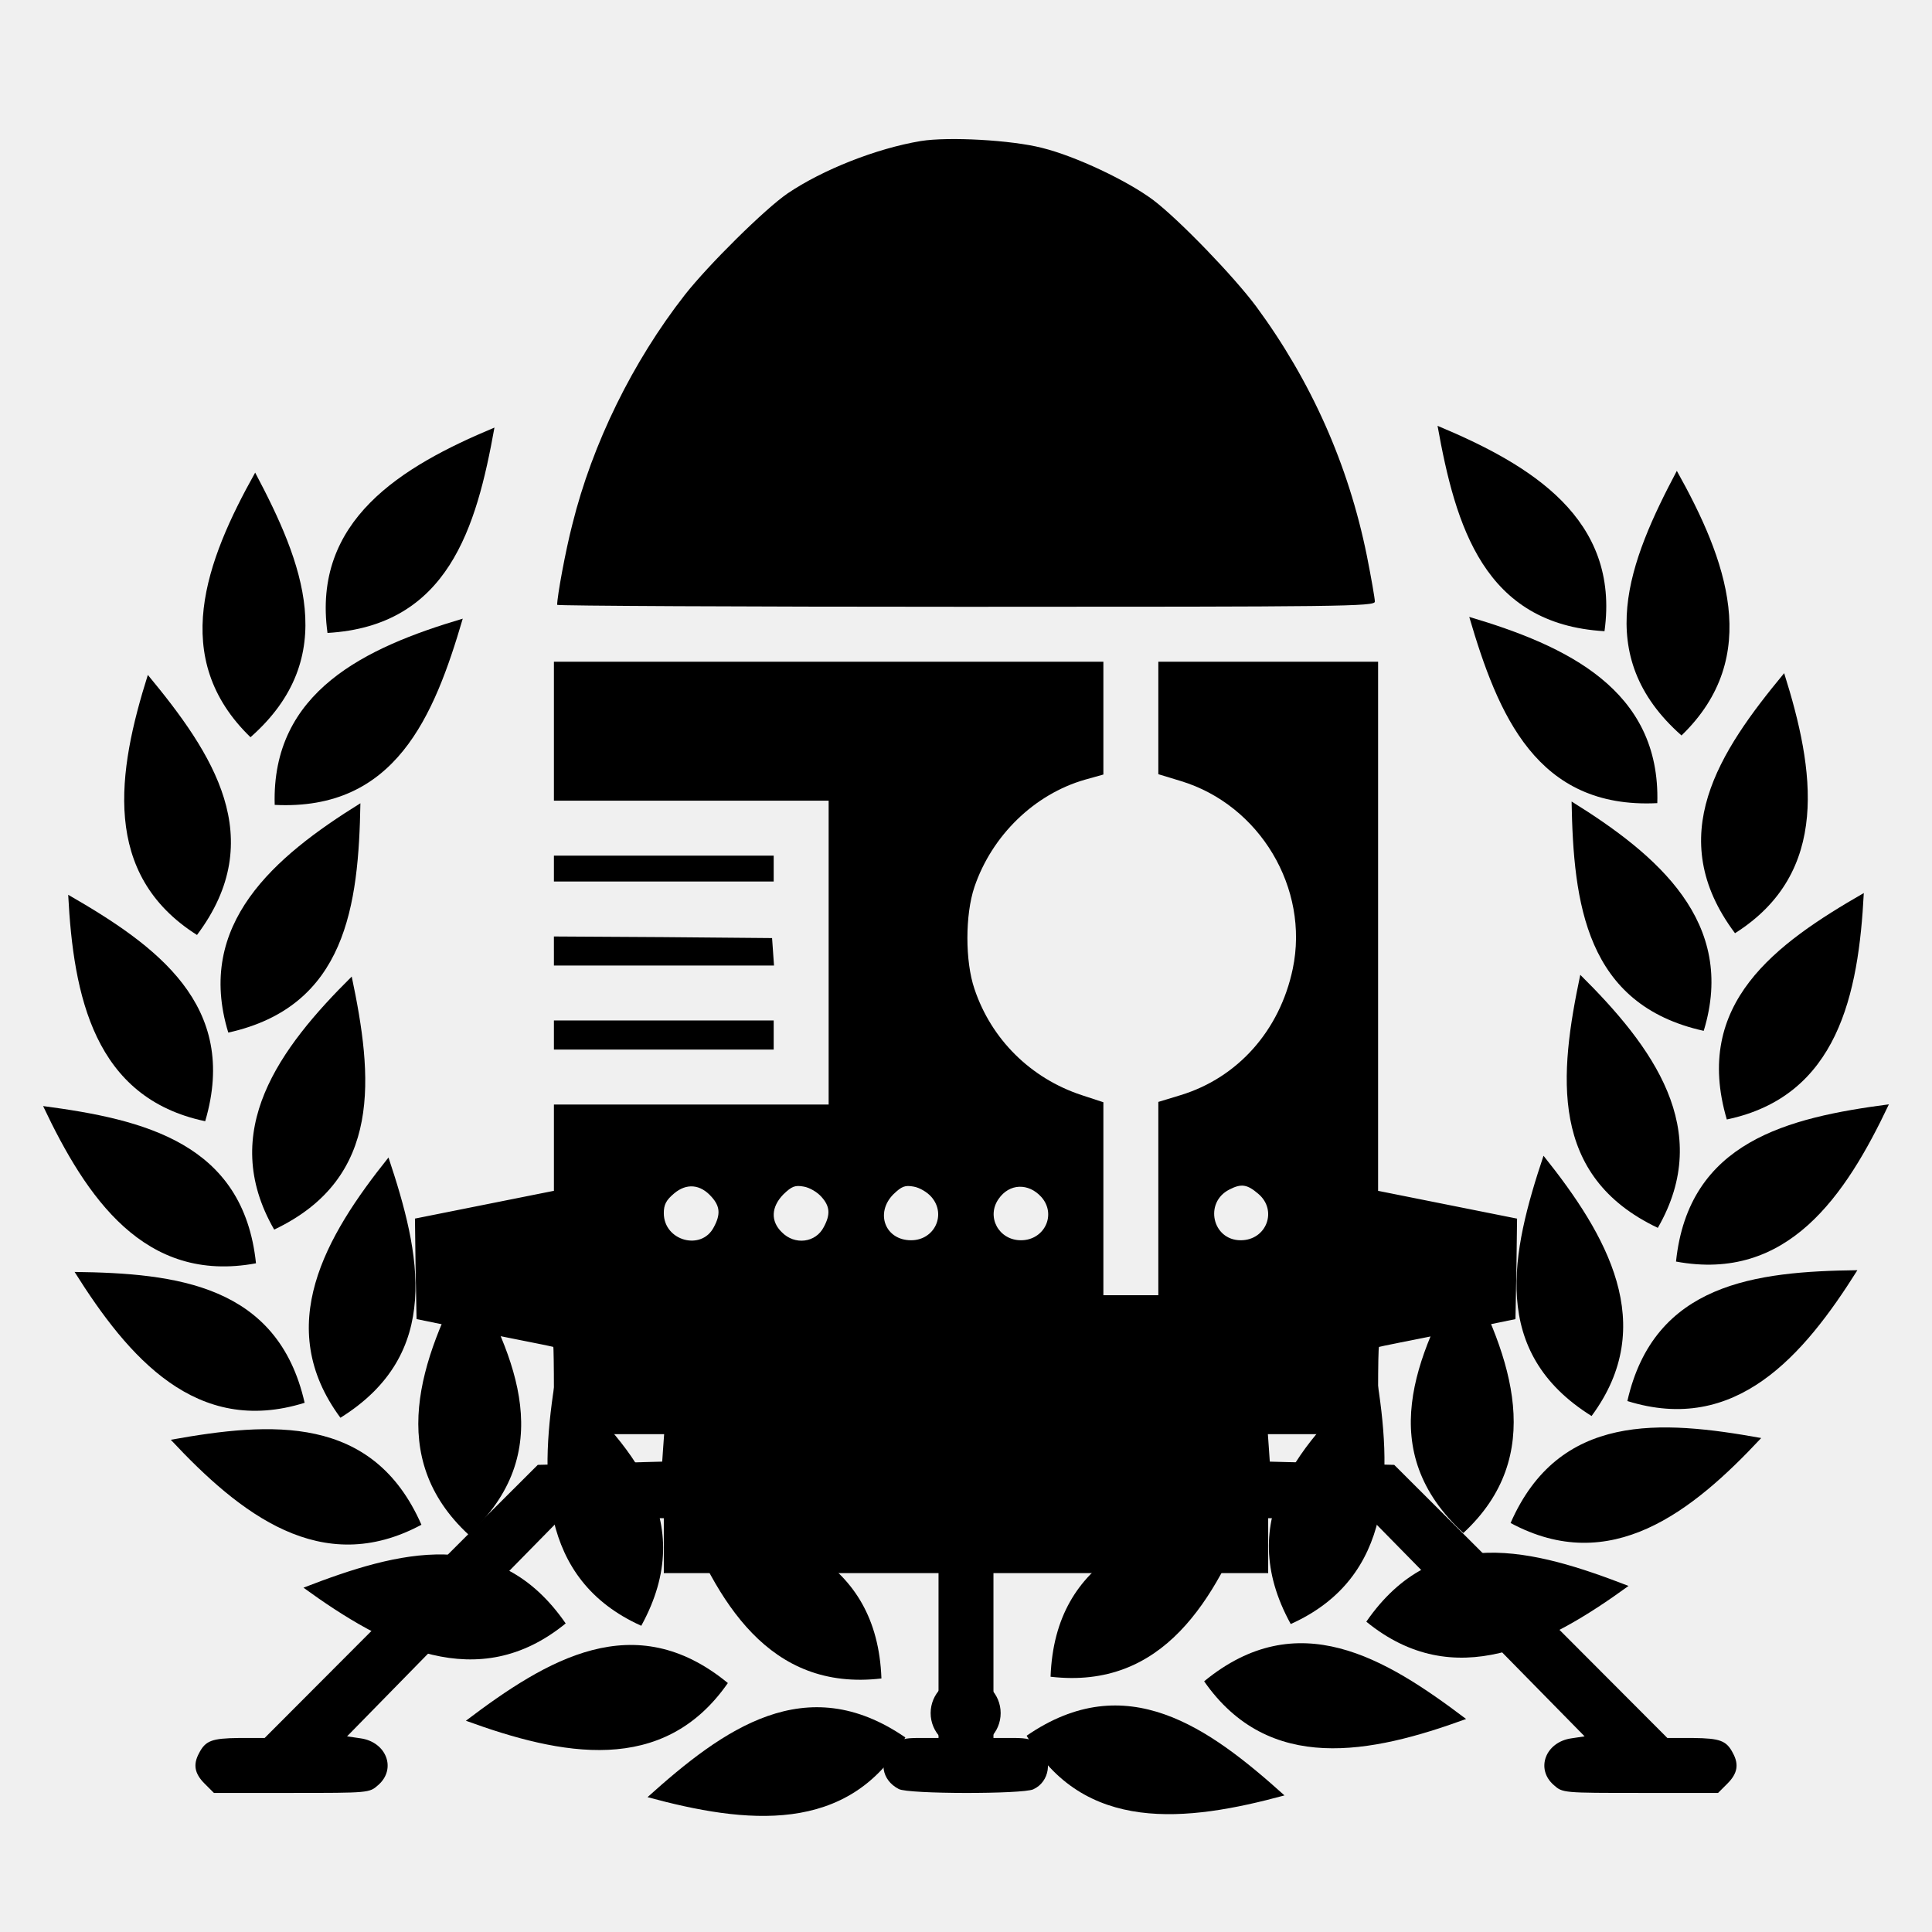
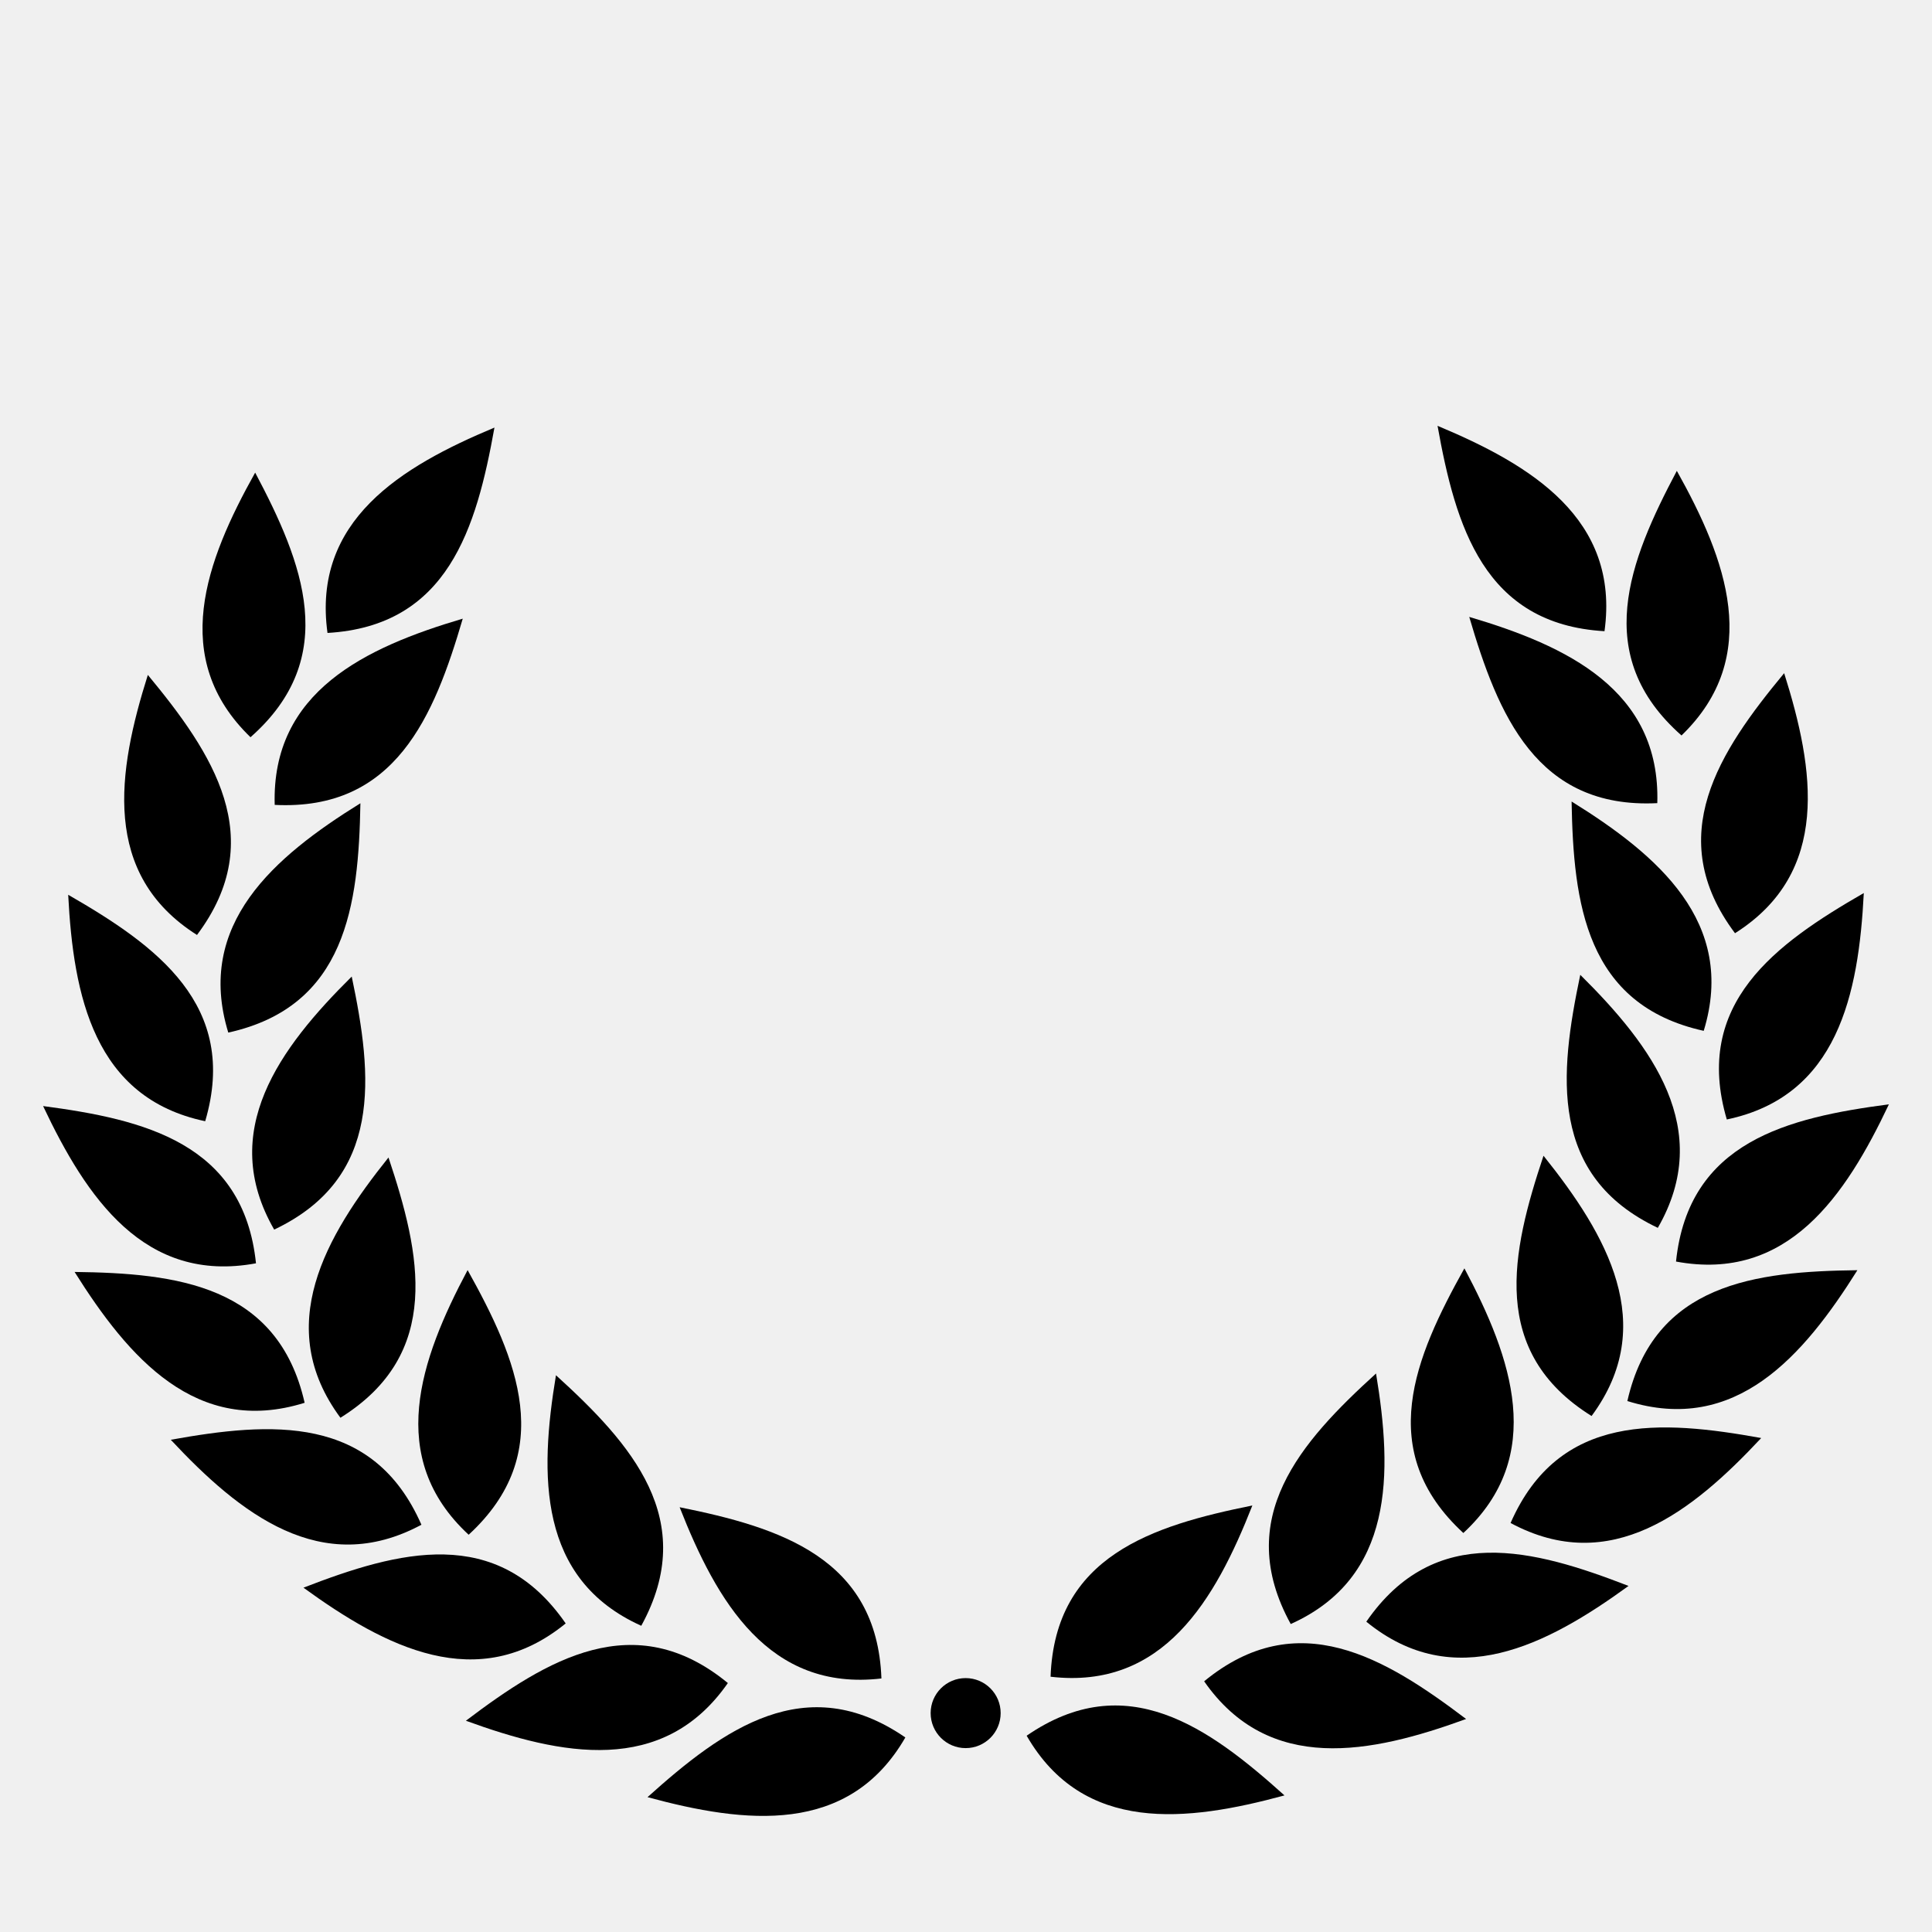
- <svg xmlns="http://www.w3.org/2000/svg" viewBox="0 0 100 100" version="1.0" width="100" height="100" fill="currentColor" id="svg79">
-   <defs id="defs83" />
-   <g id="laurel" transform="translate(91.881,-840.75)">
-     <g transform="matrix(0.102495,0,0,0.102495,-80.59541,838.799)" id="g76">
-       <g transform="matrix(-1,0,0,1,755.44,-0.88158)" id="g36">
-         <path d="m 347.09,896.45 c -50.262,-34.611 -91.991,-4.221 -130.2,30.147 49.331,13.402 101.57,19.481 130.2,-30.147 z" id="path2" />
-         <path d="m 335.01,866.66 c -2.23,-60.986 -51.521,-76.327 -101.9,-86.474 18.691,47.579 44.995,93.123 101.9,86.474 z" id="path4" />
-         <path d="m 257.46,868.97 c -47.158,-38.735 -91.305,-11.979 -132.29,19.036 48.022,17.523 99.562,27.995 132.29,-19.036 z" id="path6" />
-         <path d="m 213.73,840.05 c 29.386,-53.485 -5.043,-91.95 -43.076,-126.52 -8.378,50.428 -9.178,103.02 43.076,126.52 z" id="path8" />
-         <path d="m 175.56,838.86 c -34.69,-50.2 -84.493,-36.61 -132.42,-18.05 41.356,30.047 88.034,54.282 132.42,18.056 z" id="path10" />
-         <path d="m 126.56,794.08 c 44.894,-41.337 24.512,-88.766 -0.528,-133.65 -24.006,45.131 -41.517,94.725 0.528,133.65 z" id="path12" />
-         <path d="M 102.71,789.03 C 78.197,733.143 26.72,737.014 -23.86,746.117 c 34.886,37.364 76.102,70.035 126.57,42.913 z" id="path14" />
-         <path d="M 61.808,735 C 113.59,702.7 102.36,652.32 86.078,603.57 54.118,643.47 27.712,688.95 61.808,735 Z" id="path16" />
-         <path d="M 43.732,727.44 C 30.23,667.926 -21.05,661.992 -72.438,661.365 c 27.191,43.287 61.485,83.163 116.17,66.075 z" id="path18" />
-         <path d="M 28.354,639.98 C 83.493,613.83 78.104,562.49 67.512,512.2 31.194,548.17 -0.246,590.33 28.354,639.98 Z" id="path20" />
-         <path d="m 19.165,657 c -6.339,-60.697 -56.553,-72.677 -107.51,-79.403 21.859,46.21 51.175,89.875 107.51,79.403 z" id="path22" />
-         <path d="m 5.175,540.49 c 59.589,-13.17 65.808,-64.42 66.721,-115.81 -43.438,26.95 -83.504,61.02 -66.721,115.81 z" id="path24" />
-         <path d="m -6.486,585.25 c 17.245,-58.54 -24.626,-88.73 -69.183,-114.35 2.621,51.052 13.107,102.59 69.183,114.35 z" id="path26" />
-         <path d="m 28.616,425.5 c 60.951,3.052 80.497,-44.727 94.963,-94.044 -49.017,14.507 -96.665,36.773 -94.963,94.044 z" id="path28" />
-         <path d="m -10.627,491.19 c 36.629,-48.812 7.962,-91.743 -24.821,-131.32 -15.399,48.744 -23.6,100.69 24.821,131.32 z" id="path30" />
-         <path d="M 55.278,338.67 C 116.2,335.15 130.5,285.55 139.59,234.96 92.411,254.65 47.431,281.91 55.278,338.67 Z" id="path32" />
-         <path d="M 16.39,391.33 C 62.167,350.98 42.814,303.12 18.751,257.7 -6.225,302.31 -24.804,351.51 16.39,391.33 Z" id="path34" />
-       </g>
-       <g id="g72">
-         <path d="m 347.09,896.45 c -50.262,-34.611 -91.991,-4.221 -130.2,30.147 49.331,13.402 101.57,19.481 130.2,-30.147 z" id="path38" />
-         <path d="m 335.01,866.66 c -2.23,-60.986 -51.521,-76.327 -101.9,-86.474 18.691,47.579 44.995,93.123 101.9,86.474 z" id="path40" />
-         <path d="m 257.46,868.97 c -47.158,-38.735 -91.305,-11.979 -132.29,19.036 48.022,17.523 99.562,27.995 132.29,-19.036 z" id="path42" />
-         <path d="m 213.73,840.05 c 29.386,-53.485 -5.043,-91.95 -43.076,-126.52 -8.378,50.428 -9.178,103.02 43.076,126.52 z" id="path44" />
-         <path d="m 175.56,838.86 c -34.69,-50.2 -84.493,-36.61 -132.42,-18.05 41.356,30.047 88.034,54.282 132.42,18.056 z" id="path46" />
-         <path d="m 126.56,794.08 c 44.894,-41.337 24.512,-88.766 -0.528,-133.65 -24.006,45.131 -41.517,94.725 0.528,133.65 z" id="path48" />
-         <path d="M 102.71,789.03 C 78.197,733.143 26.72,737.014 -23.86,746.117 c 34.886,37.364 76.102,70.035 126.57,42.913 z" id="path50" />
-         <path d="M 61.808,735 C 113.59,702.7 102.36,652.32 86.078,603.57 54.118,643.47 27.712,688.95 61.808,735 Z" id="path52" />
-         <path d="M 43.732,727.44 C 30.23,667.926 -21.05,661.992 -72.438,661.365 c 27.191,43.287 61.485,83.163 116.17,66.075 z" id="path54" />
-         <path d="M 28.354,639.98 C 83.493,613.83 78.104,562.49 67.512,512.2 31.194,548.17 -0.246,590.33 28.354,639.98 Z" id="path56" />
-         <path d="m 19.165,657 c -6.339,-60.697 -56.553,-72.677 -107.51,-79.403 21.859,46.21 51.175,89.875 107.51,79.403 z" id="path58" />
-         <path d="m 5.175,540.49 c 59.589,-13.17 65.808,-64.42 66.721,-115.81 -43.438,26.95 -83.504,61.02 -66.721,115.81 z" id="path60" />
-         <path d="m -6.486,585.25 c 17.245,-58.54 -24.626,-88.73 -69.183,-114.35 2.621,51.052 13.107,102.59 69.183,114.35 z" id="path62" />
-         <path d="m 28.616,425.5 c 60.951,3.052 80.497,-44.727 94.963,-94.044 -49.017,14.507 -96.665,36.773 -94.963,94.044 z" id="path64" />
-         <path d="m -10.627,491.19 c 36.629,-48.812 7.962,-91.743 -24.821,-131.32 -15.399,48.744 -23.6,100.69 24.821,131.32 z" id="path66" />
-         <path d="M 55.278,338.67 C 116.2,335.15 130.5,285.55 139.59,234.96 92.411,254.65 47.431,281.91 55.278,338.67 Z" id="path68" />
-         <path d="M 16.39,391.33 C 62.167,350.98 42.814,303.12 18.751,257.7 -6.225,302.31 -24.804,351.51 16.39,391.33 Z" id="path70" />
-       </g>
-       <ellipse transform="matrix(1.3462,0,0,1.0294,-97.05,-48.372)" cx="352.543" cy="905.89" rx="13.132" ry="17.173" id="ellipse74" />
+ <svg xmlns="http://www.w3.org/2000/svg" xmlns:xlink="http://www.w3.org/1999/xlink" viewBox="0 0 100 100" version="1.0" width="100" height="100" fill="currentColor" id="svg79">
+   <defs id="defs83">
+     <linearGradient id="linearGradient897">
+       <stop style="stop-color:#f2e043;stop-opacity:1;" offset="0" id="stop893" />
+       <stop style="stop-color:#f2e043;stop-opacity:0;" offset="1" id="stop895" />
+     </linearGradient>
+     <linearGradient xlink:href="#linearGradient897" id="linearGradient899" x1="8.261" y1="7.86" x2="92.114" y2="91.713" gradientUnits="userSpaceOnUse" />
+   </defs>
+   <g style="display:none" id="layer1">
+     <g style="fill:#ffffff;fill-opacity:1" transform="translate(4.817503,2.220127)" id="box_golden_round">
+       <rect style="fill:#ffffff;fill-opacity:1;stroke:#f2e043;stroke-width:6.742;stroke-linejoin:round" id="rect907" width="77.291" height="77.291" x="6.537" y="9.134" rx="13.784" />
    </g>
  </g>
-   <g transform="matrix(0.08735387,0,0,0.08735387,6.323091,6.323665)" id="lander">
-     <g transform="matrix(0.1,0,0,-0.1,0,512)" id="g14">
-       <path d="m 4731.9,5008.2 c -264.3,-44.1 -582.2,-170.4 -789,-310.3 -134.1,-91.9 -469.2,-423.2 -609,-601.3 -308.3,-394.5 -547.7,-880.9 -666.4,-1359.7 -40.2,-155.1 -90,-425.2 -90,-476.9 0,-5.8 1089.7,-11.5 2422.6,-11.5 2223.4,0 2422.6,1.9 2422.6,30.6 0,17.2 -21.1,139.8 -47.9,273.9 -109.2,538.1 -329.4,1032.2 -655,1474.6 -134.1,180 -455.8,513.2 -609,630 -153.2,114.9 -459.6,260.5 -660.7,310.2 -180.1,46.1 -553.5,67.2 -718.2,40.4 z" id="path4-3" />
-       <path d="m 2558.3,1511.3 v -411.7 h 813.9 813.9 V 199.4 -700.7 H 3372.2 2558.3 V -957.3 -1212 l -411.7,-82.3 -411.7,-82.3 3.8,-296.8 5.7,-298.7 402.2,-82.4 c 222.1,-44 404.1,-80.4 407.9,-82.3 1.9,0 3.8,-116.8 3.8,-258.5 V -2654 h 327.5 325.6 l -5.8,-80.4 -5.7,-82.3 -367.7,-9.6 -369.6,-9.6 -810.1,-808.2 -808.2,-810.1 H 691.1 c -158.9,-1.9 -197.2,-15.3 -235.5,-90 -36.4,-67 -26.8,-120.7 32.5,-180 l 55.5,-55.5 h 461.5 c 455.8,0 459.6,0 511.3,46 111.1,95.8 49.8,256.6 -105.3,277.7 l -78.5,11.5 633.9,647.3 633.9,645.4 h 304.5 304.5 v -162.8 -162.8 h 813.9 813.9 v -488.3 -488.3 h -113 c -95.8,0 -118.7,-7.7 -162.8,-49.8 -80.4,-82.4 -63.2,-199.2 40.2,-252.8 55.5,-30.7 733.5,-30.7 796.7,-1.9 97.7,44.1 116.8,176.2 40.2,254.7 -44,42.1 -67,49.8 -162.8,49.8 h -113 v 488.3 488.3 h 813.9 813.9 v 162.8 162.8 h 302.6 l 300.7,1.9 635.8,-647.3 635.8,-647.3 -76.6,-11.5 c -155.1,-21.1 -216.4,-181.9 -105.3,-277.7 51.7,-46 55.5,-46 511.3,-46 h 461.5 l 55.5,55.5 c 59.4,59.4 69,113 32.6,180 -38.3,74.7 -76.6,88.1 -235.5,90 h -153.2 l -808.2,810.1 -810.1,808.2 -369.6,9.6 -367.7,9.6 -5.7,82.3 -5.7,80.4 h 325.6 327.5 v 258.5 c 0,141.7 1.9,258.5 5.7,258.5 1.9,1.9 185.8,38.3 406,82.3 l 402.2,82.4 5.7,298.7 3.8,296.8 -411.7,82.3 -411.7,82.3 V 354.6 1923 h -651.1 -651.1 v -333.2 -333.2 l 132.1,-40.2 c 469.2,-141.7 764.1,-635.8 664.5,-1112.7 -76.6,-365.8 -325.6,-645.4 -664.5,-748.8 l -132.1,-40.2 v -572.6 -572.6 H 5976.8 5814 v 572.6 570.7 l -128.3,42.1 c -302.6,99.6 -536.2,331.3 -635.8,630 -55.5,162.8 -55.5,438.6 0,603.3 103.4,304.5 354.3,549.6 654.9,635.8 l 109.2,30.6 V 1589.7 1923 H 4186.1 2558.3 Z m 934.5,-2759.7 c 49.8,-55.5 53.6,-103.4 13.4,-178.1 -72.8,-143.6 -296.8,-82.4 -296.8,82.3 0,49.8 13.4,76.6 61.3,116.8 72.8,61.4 155.1,55.6 222.1,-21 z m 651.2,0 c 49.8,-55.5 53.6,-103.4 13.4,-178.1 -47.9,-93.8 -172.4,-109.2 -249,-30.6 -67,65.1 -63.2,149.4 9.6,224.1 49.8,47.9 68.9,55.5 120.6,46 34.5,-5.8 80.5,-32.6 105.4,-61.4 z m 651.1,0 c 90,-103.4 19.2,-256.6 -120.6,-256.6 -153.2,0 -214.5,160.9 -105.3,271.9 49.8,47.9 68.9,55.5 120.6,46 34.4,-5.7 80.4,-32.5 105.3,-61.3 z m 651.1,0 c 91.9,-103.4 19.1,-256.6 -120.7,-256.6 -132.1,0 -206.8,139.8 -132.1,245.1 63.2,92 176.2,95.8 252.8,11.5 z m 1285,19.2 c 116.8,-97.7 49.8,-275.8 -103.4,-275.8 -168.5,0 -218.3,224.1 -67,300.7 70.8,36.4 105.3,30.6 170.4,-24.9 z" id="path6-6" />
-       <path d="m 2558.3,697.3 v -76.6 h 651.1 651.1 v 76.6 76.7 h -651.1 -651.1 z" id="path8-7" />
-       <path d="m 2558.3,209 v -86.2 h 653 651.1 l -5.8,82.3 -5.7,80.4 -645.4,5.7 -647.3,3.8 v -86 z" id="path10-5" />
-       <path d="m 2558.3,-288.9 v -86.2 h 651.1 651.1 v 86.2 86.2 h -651.1 -651.1 z" id="path12-3" />
+   <g style="display:inline" id="layer2">
+     <g id="laurel" transform="translate(91.881,-840.75)">
+       <g transform="matrix(0.102495,0,0,0.102495,-80.59541,838.799)" id="g76">
+         <g transform="matrix(-1,0,0,1,755.44,-0.88158)" id="g36">
+           <path d="m 347.09,896.45 c -50.262,-34.611 -91.991,-4.221 -130.2,30.147 49.331,13.402 101.57,19.481 130.2,-30.147 z" id="path2" />
+           <path d="m 335.01,866.66 c -2.23,-60.986 -51.521,-76.327 -101.9,-86.474 18.691,47.579 44.995,93.123 101.9,86.474 z" id="path4" />
+           <path d="m 257.46,868.97 c -47.158,-38.735 -91.305,-11.979 -132.29,19.036 48.022,17.523 99.562,27.995 132.29,-19.036 z" id="path6" />
+           <path d="m 213.73,840.05 c 29.386,-53.485 -5.043,-91.95 -43.076,-126.52 -8.378,50.428 -9.178,103.02 43.076,126.52 z" id="path8" />
+           <path d="m 175.56,838.86 c -34.69,-50.2 -84.493,-36.61 -132.42,-18.05 41.356,30.047 88.034,54.282 132.42,18.056 z" id="path10" />
+           <path d="m 126.56,794.08 c 44.894,-41.337 24.512,-88.766 -0.528,-133.65 -24.006,45.131 -41.517,94.725 0.528,133.65 z" id="path12" />
+           <path d="M 102.71,789.03 C 78.197,733.143 26.72,737.014 -23.86,746.117 c 34.886,37.364 76.102,70.035 126.57,42.913 z" id="path14" />
+           <path d="M 61.808,735 C 113.59,702.7 102.36,652.32 86.078,603.57 54.118,643.47 27.712,688.95 61.808,735 Z" id="path16" />
+           <path d="M 43.732,727.44 C 30.23,667.926 -21.05,661.992 -72.438,661.365 c 27.191,43.287 61.485,83.163 116.17,66.075 z" id="path18" />
+           <path d="M 28.354,639.98 C 83.493,613.83 78.104,562.49 67.512,512.2 31.194,548.17 -0.246,590.33 28.354,639.98 Z" id="path20" />
+           <path d="m 19.165,657 c -6.339,-60.697 -56.553,-72.677 -107.51,-79.403 21.859,46.21 51.175,89.875 107.51,79.403 z" id="path22" />
+           <path d="m 5.175,540.49 c 59.589,-13.17 65.808,-64.42 66.721,-115.81 -43.438,26.95 -83.504,61.02 -66.721,115.81 z" id="path24" />
+           <path d="m -6.486,585.25 c 17.245,-58.54 -24.626,-88.73 -69.183,-114.35 2.621,51.052 13.107,102.59 69.183,114.35 z" id="path26" />
+           <path d="m 28.616,425.5 c 60.951,3.052 80.497,-44.727 94.963,-94.044 -49.017,14.507 -96.665,36.773 -94.963,94.044 z" id="path28" />
+           <path d="m -10.627,491.19 c 36.629,-48.812 7.962,-91.743 -24.821,-131.32 -15.399,48.744 -23.6,100.69 24.821,131.32 z" id="path30" />
+           <path d="M 55.278,338.67 C 116.2,335.15 130.5,285.55 139.59,234.96 92.411,254.65 47.431,281.91 55.278,338.67 Z" id="path32" />
+           <path d="M 16.39,391.33 C 62.167,350.98 42.814,303.12 18.751,257.7 -6.225,302.31 -24.804,351.51 16.39,391.33 Z" id="path34" />
+         </g>
+         <g id="g72">
+           <path d="m 347.09,896.45 c -50.262,-34.611 -91.991,-4.221 -130.2,30.147 49.331,13.402 101.57,19.481 130.2,-30.147 z" id="path38" />
+           <path d="m 335.01,866.66 c -2.23,-60.986 -51.521,-76.327 -101.9,-86.474 18.691,47.579 44.995,93.123 101.9,86.474 z" id="path40" />
+           <path d="m 257.46,868.97 c -47.158,-38.735 -91.305,-11.979 -132.29,19.036 48.022,17.523 99.562,27.995 132.29,-19.036 z" id="path42" />
+           <path d="m 213.73,840.05 c 29.386,-53.485 -5.043,-91.95 -43.076,-126.52 -8.378,50.428 -9.178,103.02 43.076,126.52 z" id="path44" />
+           <path d="m 175.56,838.86 c -34.69,-50.2 -84.493,-36.61 -132.42,-18.05 41.356,30.047 88.034,54.282 132.42,18.056 z" id="path46" />
+           <path d="m 126.56,794.08 c 44.894,-41.337 24.512,-88.766 -0.528,-133.65 -24.006,45.131 -41.517,94.725 0.528,133.65 z" id="path48" />
+           <path d="M 102.71,789.03 C 78.197,733.143 26.72,737.014 -23.86,746.117 c 34.886,37.364 76.102,70.035 126.57,42.913 z" id="path50" />
+           <path d="M 61.808,735 C 113.59,702.7 102.36,652.32 86.078,603.57 54.118,643.47 27.712,688.95 61.808,735 Z" id="path52" />
+           <path d="M 43.732,727.44 C 30.23,667.926 -21.05,661.992 -72.438,661.365 c 27.191,43.287 61.485,83.163 116.17,66.075 z" id="path54" />
+           <path d="M 28.354,639.98 C 83.493,613.83 78.104,562.49 67.512,512.2 31.194,548.17 -0.246,590.33 28.354,639.98 Z" id="path56" />
+           <path d="m 19.165,657 c -6.339,-60.697 -56.553,-72.677 -107.51,-79.403 21.859,46.21 51.175,89.875 107.51,79.403 z" id="path58" />
+           <path d="m 5.175,540.49 c 59.589,-13.17 65.808,-64.42 66.721,-115.81 -43.438,26.95 -83.504,61.02 -66.721,115.81 z" id="path60" />
+           <path d="m -6.486,585.25 c 17.245,-58.54 -24.626,-88.73 -69.183,-114.35 2.621,51.052 13.107,102.59 69.183,114.35 z" id="path62" />
+           <path d="m 28.616,425.5 c 60.951,3.052 80.497,-44.727 94.963,-94.044 -49.017,14.507 -96.665,36.773 -94.963,94.044 z" id="path64" />
+           <path d="m -10.627,491.19 c 36.629,-48.812 7.962,-91.743 -24.821,-131.32 -15.399,48.744 -23.6,100.69 24.821,131.32 z" id="path66" />
+           <path d="M 55.278,338.67 C 116.2,335.15 130.5,285.55 139.59,234.96 92.411,254.65 47.431,281.91 55.278,338.67 Z" id="path68" />
+           <path d="M 16.39,391.33 C 62.167,350.98 42.814,303.12 18.751,257.7 -6.225,302.31 -24.804,351.51 16.39,391.33 Z" id="path70" />
+         </g>
+         <ellipse transform="matrix(1.3462,0,0,1.0294,-97.05,-48.372)" cx="352.543" cy="905.89" rx="13.132" ry="17.173" id="ellipse74" />
+       </g>
+       <circle r="30.41" cy="49.641" cx="50" id="path1037" style="fill:#ffffff;fill-opacity:1;stroke:none;stroke-width:4.679;stroke-linejoin:round" />
+     </g>
+   </g>
+   <g style="display:none" id="layer3">
+     <g transform="matrix(0.08735387,0,0,0.08735387,6.323091,6.323665)" id="lander">
+       <g transform="matrix(0.1,0,0,-0.1,0,512)" id="g14">
+         <path d="m 4731.9,5008.2 c -264.3,-44.1 -582.2,-170.4 -789,-310.3 -134.1,-91.9 -469.2,-423.2 -609,-601.3 -308.3,-394.5 -547.7,-880.9 -666.4,-1359.7 -40.2,-155.1 -90,-425.2 -90,-476.9 0,-5.8 1089.7,-11.5 2422.6,-11.5 2223.4,0 2422.6,1.9 2422.6,30.6 0,17.2 -21.1,139.8 -47.9,273.9 -109.2,538.1 -329.4,1032.2 -655,1474.6 -134.1,180 -455.8,513.2 -609,630 -153.2,114.9 -459.6,260.5 -660.7,310.2 -180.1,46.1 -553.5,67.2 -718.2,40.4 z" id="path4-3" />
+         <path d="m 2558.3,1511.3 v -411.7 h 813.9 813.9 V 199.4 -700.7 H 3372.2 2558.3 V -957.3 -1212 l -411.7,-82.3 -411.7,-82.3 3.8,-296.8 5.7,-298.7 402.2,-82.4 c 222.1,-44 404.1,-80.4 407.9,-82.3 1.9,0 3.8,-116.8 3.8,-258.5 V -2654 h 327.5 325.6 l -5.8,-80.4 -5.7,-82.3 -367.7,-9.6 -369.6,-9.6 -810.1,-808.2 -808.2,-810.1 H 691.1 c -158.9,-1.9 -197.2,-15.3 -235.5,-90 -36.4,-67 -26.8,-120.7 32.5,-180 l 55.5,-55.5 h 461.5 c 455.8,0 459.6,0 511.3,46 111.1,95.8 49.8,256.6 -105.3,277.7 l -78.5,11.5 633.9,647.3 633.9,645.4 h 304.5 304.5 v -162.8 -162.8 h 813.9 813.9 v -488.3 -488.3 h -113 c -95.8,0 -118.7,-7.7 -162.8,-49.8 -80.4,-82.4 -63.2,-199.2 40.2,-252.8 55.5,-30.7 733.5,-30.7 796.7,-1.9 97.7,44.1 116.8,176.2 40.2,254.7 -44,42.1 -67,49.8 -162.8,49.8 h -113 v 488.3 488.3 h 813.9 813.9 v 162.8 162.8 h 302.6 l 300.7,1.9 635.8,-647.3 635.8,-647.3 -76.6,-11.5 c -155.1,-21.1 -216.4,-181.9 -105.3,-277.7 51.7,-46 55.5,-46 511.3,-46 h 461.5 l 55.5,55.5 c 59.4,59.4 69,113 32.6,180 -38.3,74.7 -76.6,88.1 -235.5,90 h -153.2 l -808.2,810.1 -810.1,808.2 -369.6,9.6 -367.7,9.6 -5.7,82.3 -5.7,80.4 h 325.6 327.5 v 258.5 c 0,141.7 1.9,258.5 5.7,258.5 1.9,1.9 185.8,38.3 406,82.3 l 402.2,82.4 5.7,298.7 3.8,296.8 -411.7,82.3 -411.7,82.3 V 354.6 1923 h -651.1 -651.1 v -333.2 -333.2 l 132.1,-40.2 c 469.2,-141.7 764.1,-635.8 664.5,-1112.7 -76.6,-365.8 -325.6,-645.4 -664.5,-748.8 l -132.1,-40.2 v -572.6 -572.6 H 5976.8 5814 v 572.6 570.7 l -128.3,42.1 c -302.6,99.6 -536.2,331.3 -635.8,630 -55.5,162.8 -55.5,438.6 0,603.3 103.4,304.5 354.3,549.6 654.9,635.8 l 109.2,30.6 V 1589.7 1923 H 4186.1 2558.3 Z m 934.5,-2759.7 c 49.8,-55.5 53.6,-103.4 13.4,-178.1 -72.8,-143.6 -296.8,-82.4 -296.8,82.3 0,49.8 13.4,76.6 61.3,116.8 72.8,61.4 155.1,55.6 222.1,-21 z m 651.2,0 c 49.8,-55.5 53.6,-103.4 13.4,-178.1 -47.9,-93.8 -172.4,-109.2 -249,-30.6 -67,65.1 -63.2,149.4 9.6,224.1 49.8,47.9 68.9,55.5 120.6,46 34.5,-5.8 80.5,-32.6 105.4,-61.4 z m 651.1,0 c 90,-103.4 19.2,-256.6 -120.6,-256.6 -153.2,0 -214.5,160.9 -105.3,271.9 49.8,47.9 68.9,55.5 120.6,46 34.4,-5.7 80.4,-32.5 105.3,-61.3 z m 651.1,0 c 91.9,-103.4 19.1,-256.6 -120.7,-256.6 -132.1,0 -206.8,139.8 -132.1,245.1 63.2,92 176.2,95.8 252.8,11.5 z m 1285,19.2 c 116.8,-97.7 49.8,-275.8 -103.4,-275.8 -168.5,0 -218.3,224.1 -67,300.7 70.8,36.4 105.3,30.6 170.4,-24.9 z" id="path6-6" />
+         <path d="m 2558.3,697.3 v -76.6 h 651.1 651.1 v 76.6 76.7 h -651.1 -651.1 z" id="path8-7" />
+         <path d="m 2558.3,209 v -86.2 h 653 651.1 l -5.8,82.3 -5.7,80.4 -645.4,5.7 -647.3,3.8 v -86 z" id="path10-5" />
+         <path d="m 2558.3,-288.9 v -86.2 h 651.1 651.1 v 86.2 86.2 h -651.1 -651.1 z" id="path12-3" />
+       </g>
    </g>
  </g>
</svg>
